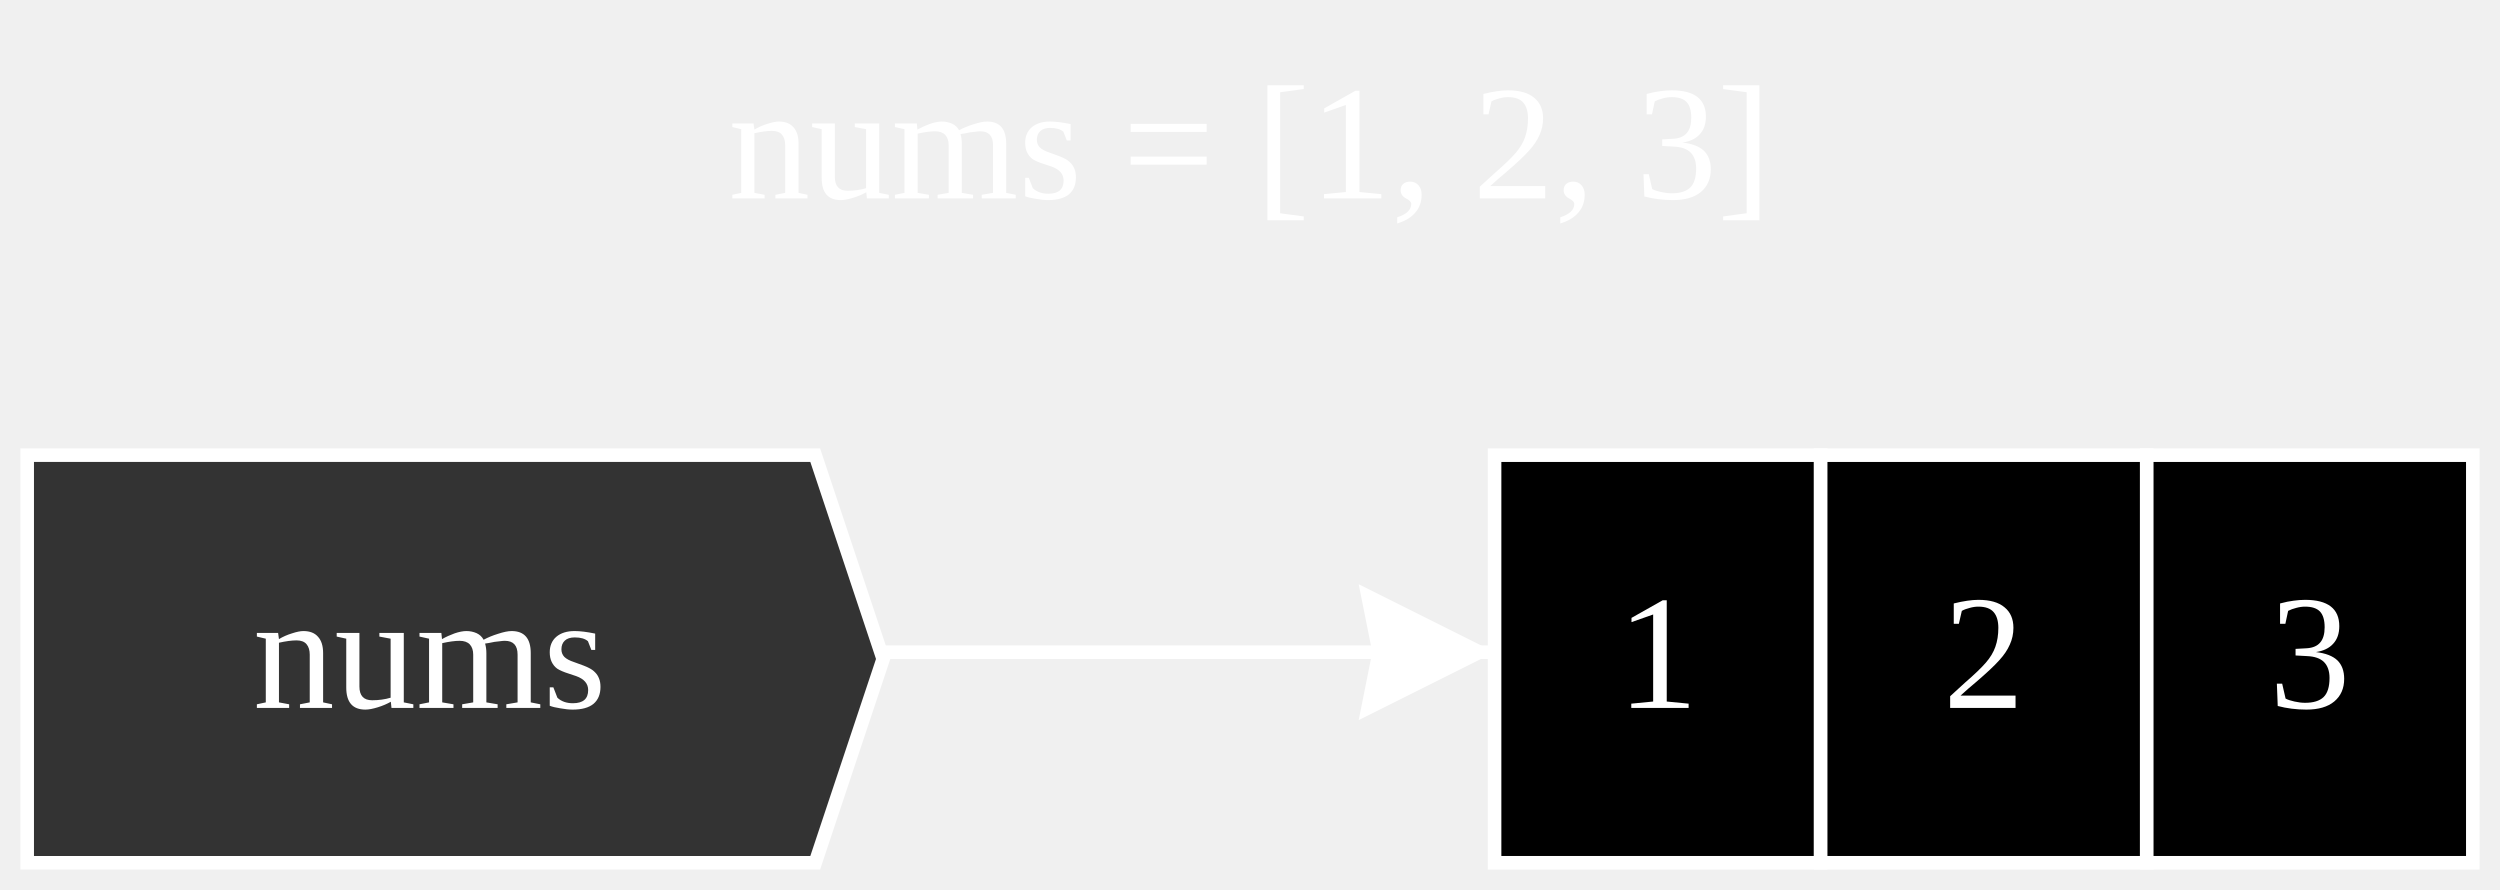
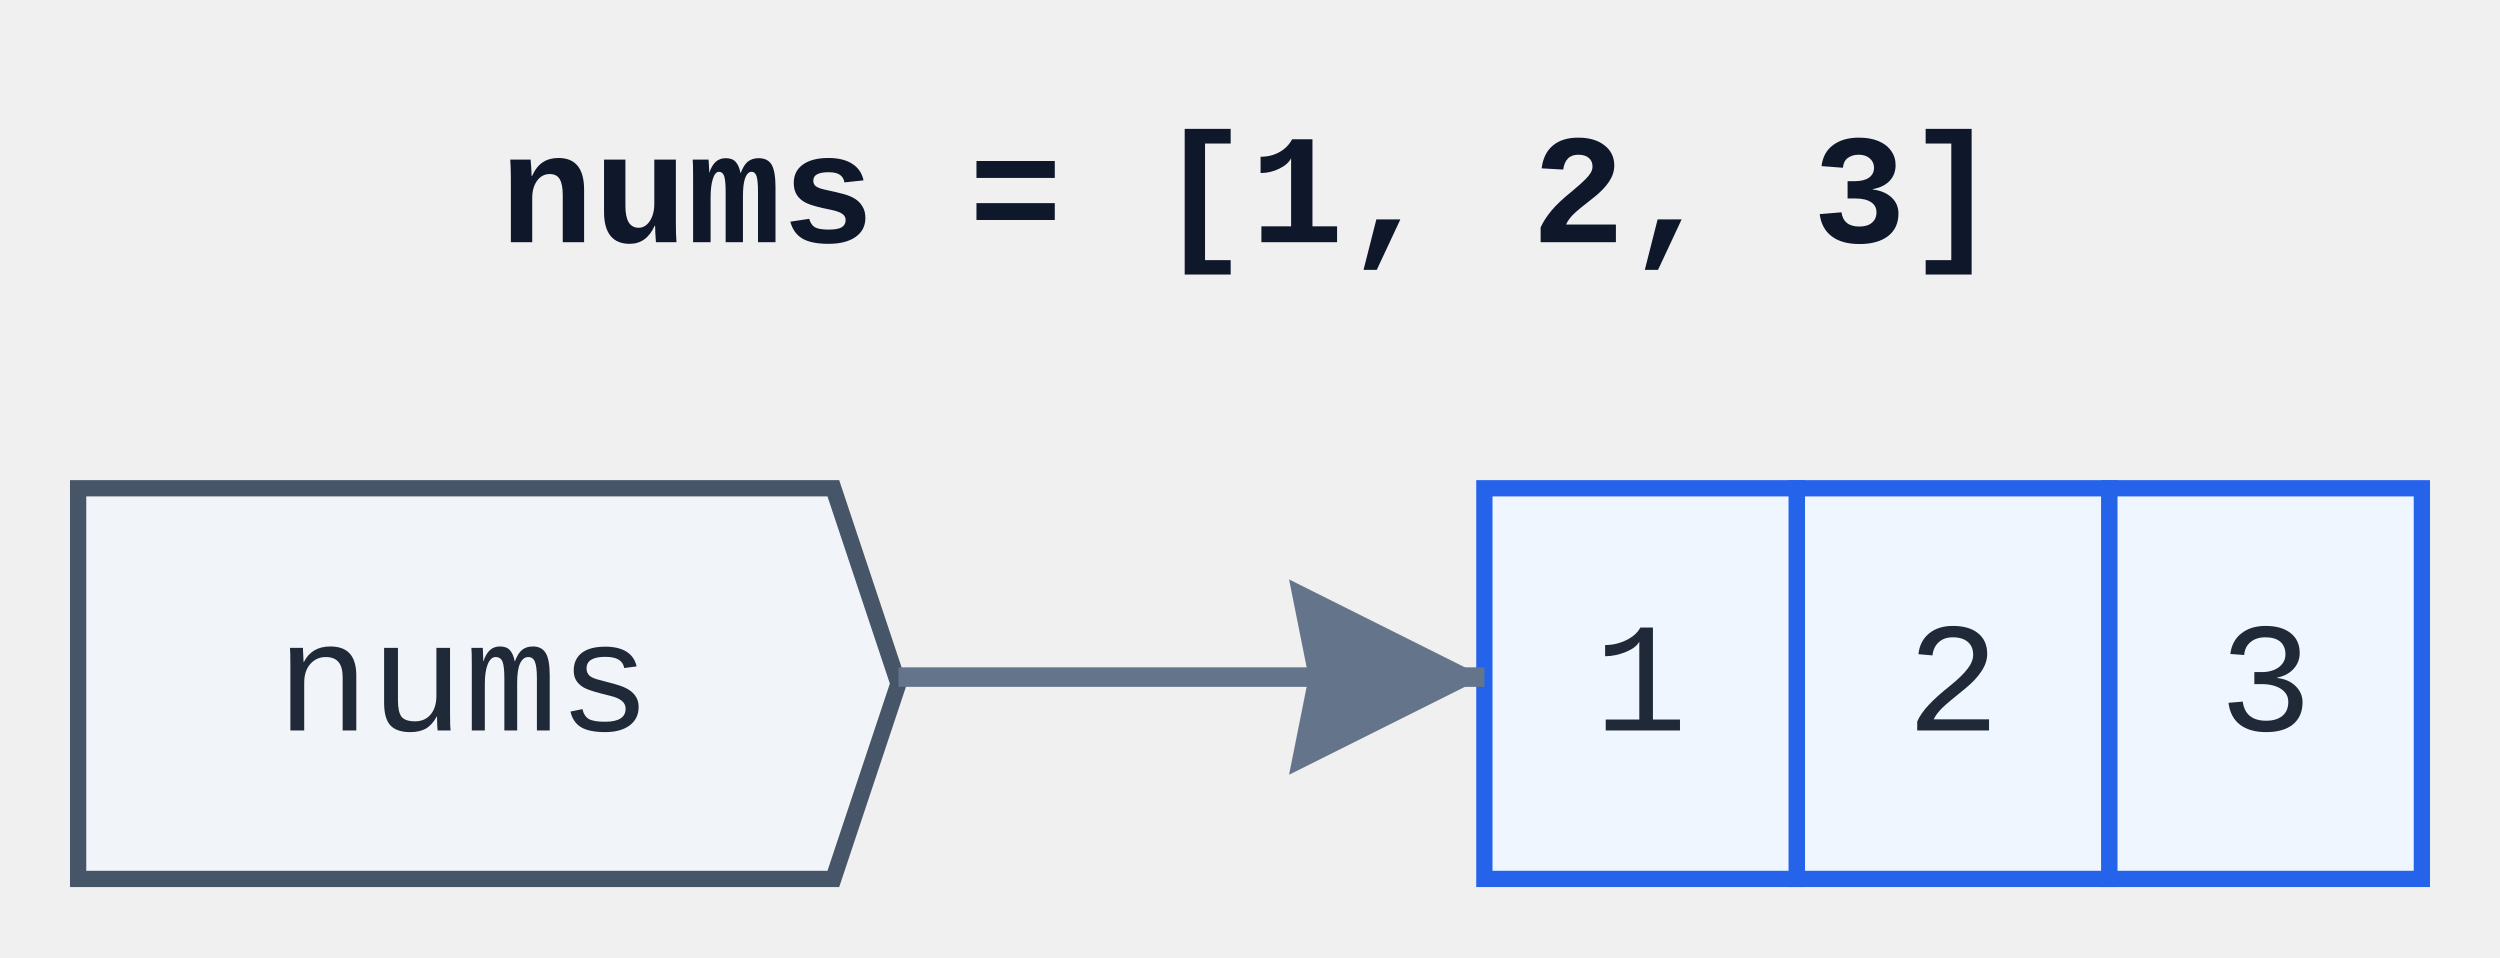
- <svg xmlns="http://www.w3.org/2000/svg" baseProfile="full" height="65.5" version="1.1" width="184.0">
+ <svg xmlns="http://www.w3.org/2000/svg" baseProfile="full" height="102.9" version="1.1" width="268.8" viewBox="-4 -4 192 73.5">
+   <style>
+     text { font-family: ui-monospace, SFMono-Regular, Menlo, Consolas, "Liberation Mono", monospace; font-size: 12px; fill: #1f2937; }
+     .name { fill: #f1f5f9; stroke: #475569; stroke-width: 1.25; }
+     .value { fill: #fff7ed; stroke: #ea580c; stroke-width: 1.5; }
+     .list { fill: #eff6ff; stroke: #2563eb; stroke-width: 1.25; }
+     .arrow { fill: none; stroke: #64748b; stroke-width: 1.5; }
+     .arrowend path { fill: #64748b; }
+     marker circle { fill: #475569; }
+     .frame { fill: none; stroke: #94a3b8; stroke-width: 1.25; }
+     .framelabel { fill: #64748b; font-size: 12px; font-style: italic; }
+     .top_code { fill: #0f172a; font-weight: 600; }
+   </style>
  <defs>
    <marker class="arrowend" id="id6" markerHeight="10" markerWidth="10" orient="auto" refX="10" refY="5" viewBox="0,0,10,10">
-       <path d="M 0,0 L 10,5 L 0,10 L 1,5 z" fill="#FFFFFF" />
+       <path d="M 0,0 L 10,5 L 0,10 L 1,5 z" />
    </marker>
  </defs>
  <g transform="translate(-55.0,-4.0)">
-     <polygon class="name" points="57,37.5 115,37.5 120,52.5 115,67.5 57,67.5" fill="#333333" stroke="#FFFFFF" />
-     <text dy=".3em" text-anchor="middle" x="86.625" y="52.5" fill="#FFFFFF">nums</text>
-     <rect class="list" height="30" width="24" x="165" y="37.5" fill="#000000" stroke="#FFFFFF" />
-     <text dy=".3em" text-anchor="middle" x="177" y="52.5" fill="#FFFFFF">1</text>
-     <rect class="list" height="30" width="24" x="189" y="37.5" fill="#000000" stroke="#FFFFFF" />
-     <text dy=".3em" text-anchor="middle" x="201" y="52.5" fill="#FFFFFF">2</text>
-     <rect class="list" height="30" width="24" x="213" y="37.5" fill="#000000" stroke="#FFFFFF" />
-     <text dy=".3em" text-anchor="middle" x="225" y="52.5" fill="#FFFFFF">3</text>
-     <path class="arrow" d="M 120,52 C 131,52 131,52 142,52 C 153,52 153,52 165,52" fill="none" stroke="#FFFFFF" marker-end="url(#id6)" />
-     <text class="top_code" dy=".3em" text-anchor="middle" x="147" y="15" fill="#FFFFFF">nums = [1, 2, 3]</text>
+     <polygon class="name" points="57,37.5 115,37.5 120,52.5 115,67.5 57,67.5" />
+     <text dy=".3em" text-anchor="middle" x="86.625" y="52.5">nums</text>
+     <rect class="list" height="30" width="24" x="165" y="37.5" />
+     <text dy=".3em" text-anchor="middle" x="177" y="52.5">1</text>
+     <rect class="list" height="30" width="24" x="189" y="37.5" />
+     <text dy=".3em" text-anchor="middle" x="201" y="52.5">2</text>
+     <rect class="list" height="30" width="24" x="213" y="37.5" />
+     <text dy=".3em" text-anchor="middle" x="225" y="52.5">3</text>
+     <path class="arrow" d="M 120,52 C 131,52 131,52 142,52 C 153,52 153,52 165,52" fill="none" marker-end="url(#id6)" />
+     <text class="top_code" dy=".3em" text-anchor="middle" x="147" y="15">nums = [1, 2, 3]</text>
  </g>
</svg>
